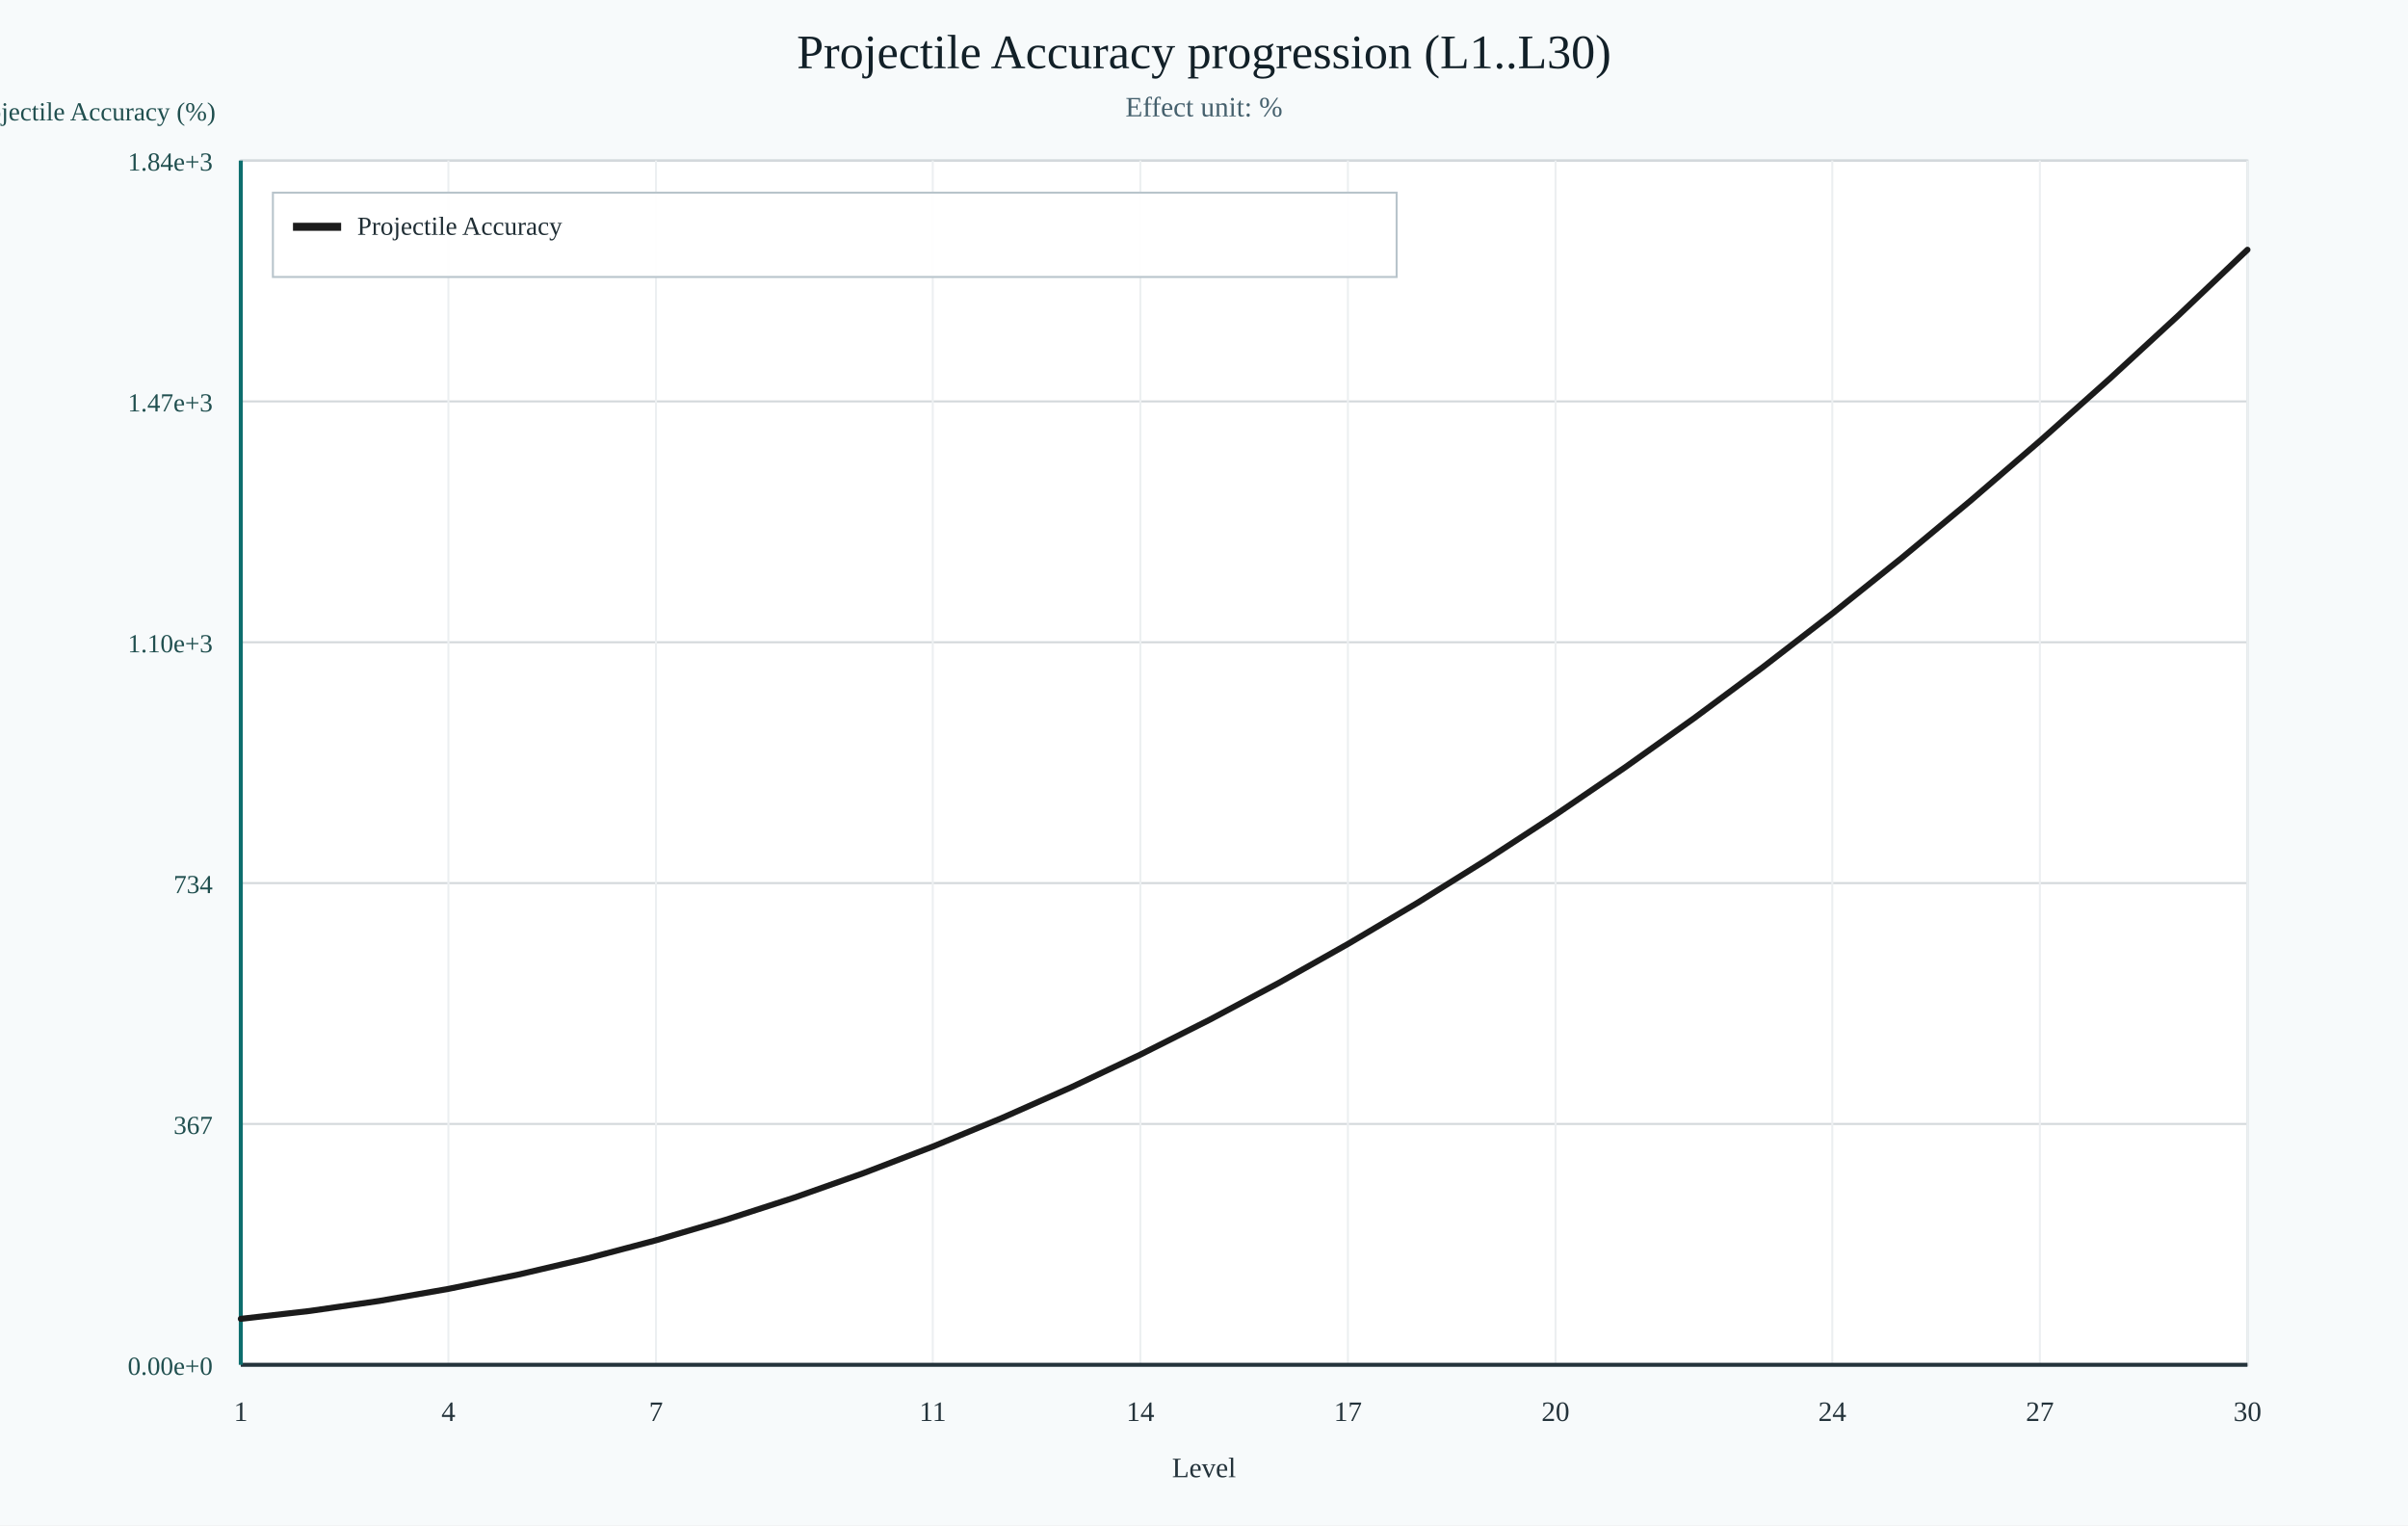
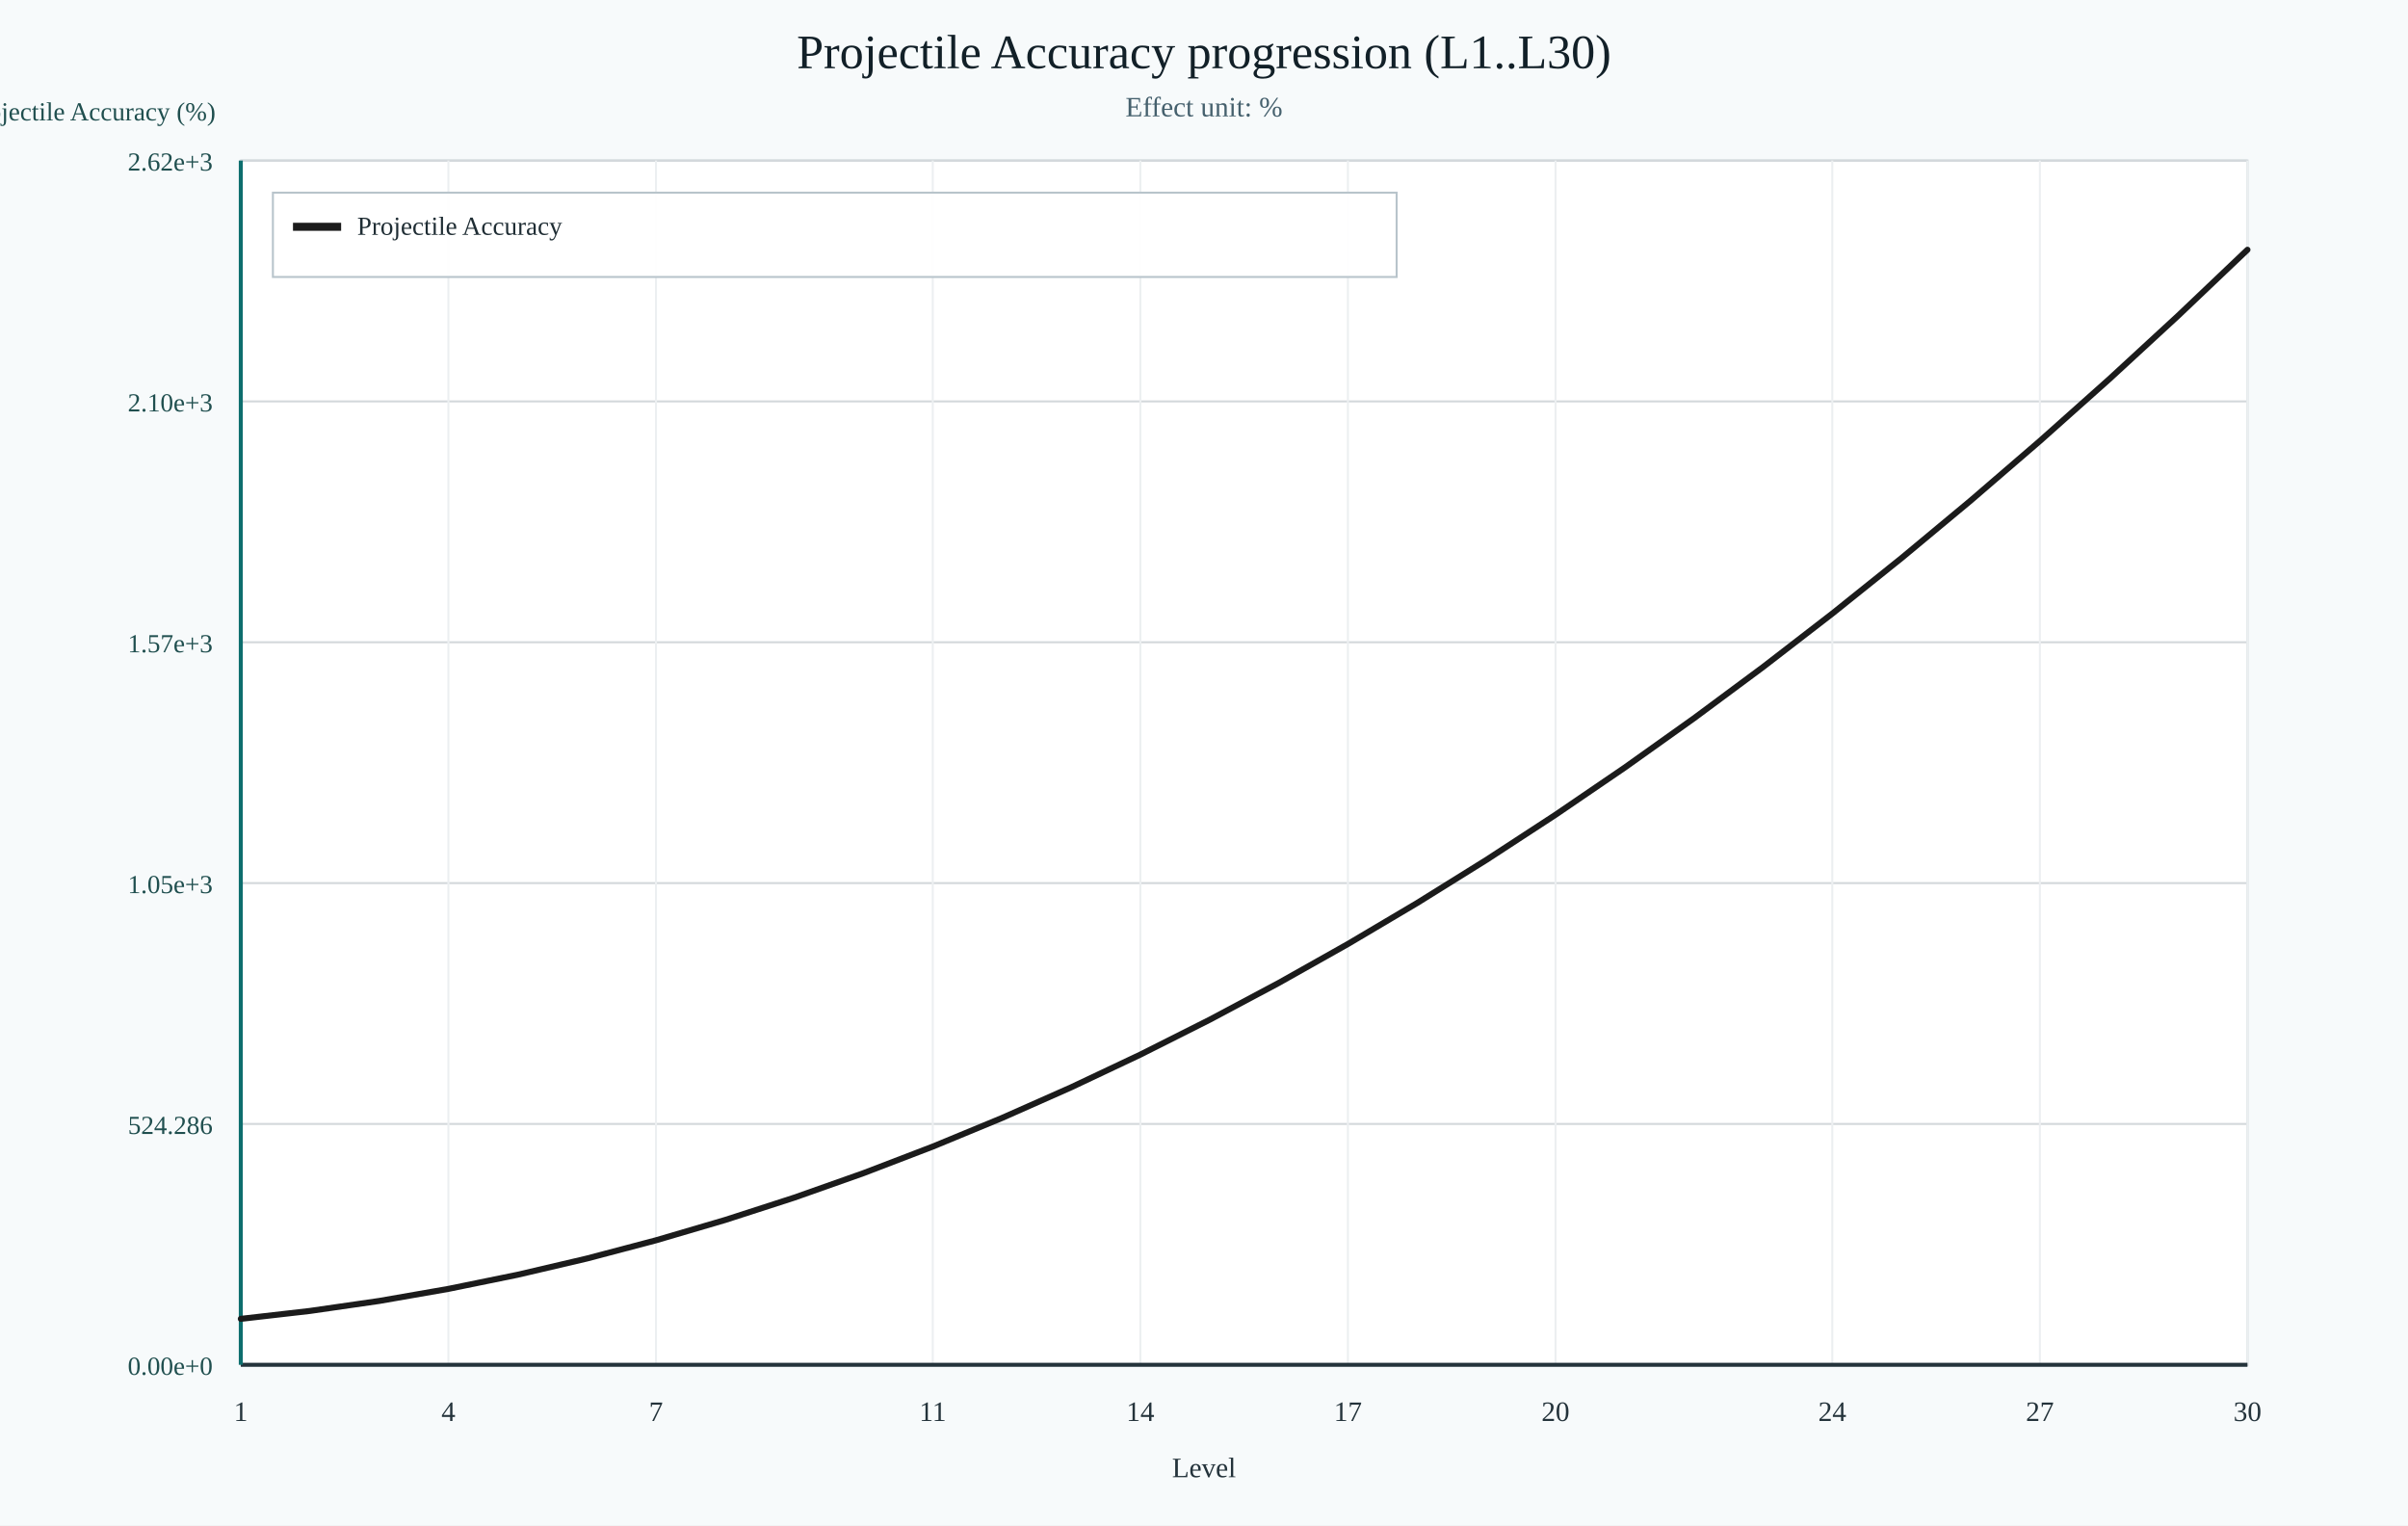
<svg xmlns="http://www.w3.org/2000/svg" width="1200" height="760" viewBox="0 0 1200 760">
  <rect x="0" y="0" width="1200" height="760" fill="#f7fafb" />
  <rect x="120" y="80" width="1000" height="600" fill="#ffffff" stroke="#cad3d8" />
  <line x1="120" y1="680.00" x2="1120" y2="680.00" stroke="#d3d8db" stroke-width="1" />
  <line x1="120" y1="560.00" x2="1120" y2="560.00" stroke="#d3d8db" stroke-width="1" />
  <line x1="120" y1="440.00" x2="1120" y2="440.00" stroke="#d3d8db" stroke-width="1" />
  <line x1="120" y1="320.00" x2="1120" y2="320.00" stroke="#d3d8db" stroke-width="1" />
  <line x1="120" y1="200.00" x2="1120" y2="200.00" stroke="#d3d8db" stroke-width="1" />
  <line x1="120" y1="80.00" x2="1120" y2="80.00" stroke="#d3d8db" stroke-width="1" />
  <line x1="120.00" y1="80" x2="120.00" y2="680" stroke="#eceff1" stroke-width="1" />
  <line x1="223.45" y1="80" x2="223.45" y2="680" stroke="#eceff1" stroke-width="1" />
  <line x1="326.90" y1="80" x2="326.90" y2="680" stroke="#eceff1" stroke-width="1" />
  <line x1="464.83" y1="80" x2="464.83" y2="680" stroke="#eceff1" stroke-width="1" />
  <line x1="568.28" y1="80" x2="568.28" y2="680" stroke="#eceff1" stroke-width="1" />
  <line x1="671.72" y1="80" x2="671.72" y2="680" stroke="#eceff1" stroke-width="1" />
  <line x1="775.17" y1="80" x2="775.17" y2="680" stroke="#eceff1" stroke-width="1" />
  <line x1="913.10" y1="80" x2="913.10" y2="680" stroke="#eceff1" stroke-width="1" />
  <line x1="1016.55" y1="80" x2="1016.55" y2="680" stroke="#eceff1" stroke-width="1" />
  <line x1="1120.00" y1="80" x2="1120.00" y2="680" stroke="#eceff1" stroke-width="1" />
  <line x1="120" y1="680" x2="1120" y2="680" stroke="#24333b" stroke-width="2" />
  <line x1="120" y1="80" x2="120" y2="680" stroke="#0d6e6e" stroke-width="2" />
  <path d="M 120.00 657.11 L 154.48 653.16 L 188.97 648.19 L 223.45 642.18 L 257.93 635.14 L 292.41 627.07 L 326.90 617.97 L 361.38 607.84 L 395.86 596.69 L 430.34 584.50 L 464.83 571.28 L 499.31 557.03 L 533.79 541.75 L 568.28 525.45 L 602.76 508.11 L 637.24 489.74 L 671.72 470.34 L 706.21 449.92 L 740.69 428.46 L 775.17 405.97 L 809.66 382.45 L 844.14 357.90 L 878.62 332.33 L 913.10 305.72 L 947.59 278.08 L 982.07 249.41 L 1016.55 219.72 L 1051.03 188.99 L 1085.52 157.23 L 1120.00 124.44" fill="none" stroke="#1b1b1b" stroke-width="3" stroke-linejoin="round" stroke-linecap="round" />
  <g>
    <rect x="136" y="96" width="560" height="42" fill="#ffffff" fill-opacity="0.92" stroke="#b8c4cb" />
    <g>
      <line x1="146" y1="113" x2="170" y2="113" stroke="#1b1b1b" stroke-width="4" />
      <text x="178" y="117" font-size="13" fill="#1f2d34">Projectile Accuracy</text>
    </g>
  </g>
  <text x="120.00" y="708" font-size="14" text-anchor="middle" fill="#24333b">1</text>
  <text x="223.45" y="708" font-size="14" text-anchor="middle" fill="#24333b">4</text>
  <text x="326.90" y="708" font-size="14" text-anchor="middle" fill="#24333b">7</text>
  <text x="464.83" y="708" font-size="14" text-anchor="middle" fill="#24333b">11</text>
  <text x="568.28" y="708" font-size="14" text-anchor="middle" fill="#24333b">14</text>
  <text x="671.72" y="708" font-size="14" text-anchor="middle" fill="#24333b">17</text>
  <text x="775.17" y="708" font-size="14" text-anchor="middle" fill="#24333b">20</text>
  <text x="913.10" y="708" font-size="14" text-anchor="middle" fill="#24333b">24</text>
  <text x="1016.55" y="708" font-size="14" text-anchor="middle" fill="#24333b">27</text>
  <text x="1120.00" y="708" font-size="14" text-anchor="middle" fill="#24333b">30</text>
  <text x="106" y="685.00" font-size="13" text-anchor="end" fill="#204f4f">0.00e+0</text>
-   <text x="106" y="565.00" font-size="13" text-anchor="end" fill="#204f4f">367</text>
-   <text x="106" y="445.00" font-size="13" text-anchor="end" fill="#204f4f">734</text>
-   <text x="106" y="325.00" font-size="13" text-anchor="end" fill="#204f4f">1.10e+3</text>
-   <text x="106" y="205.00" font-size="13" text-anchor="end" fill="#204f4f">1.47e+3</text>
-   <text x="106" y="85.00" font-size="13" text-anchor="end" fill="#204f4f">1.84e+3</text>
+   <text x="106" y="565.00" font-size="13" text-anchor="end" fill="#204f4f">524.286</text>
+   <text x="106" y="445.00" font-size="13" text-anchor="end" fill="#204f4f">1.05e+3</text>
+   <text x="106" y="325.00" font-size="13" text-anchor="end" fill="#204f4f">1.57e+3</text>
+   <text x="106" y="205.00" font-size="13" text-anchor="end" fill="#204f4f">2.10e+3</text>
+   <text x="106" y="85.00" font-size="13" text-anchor="end" fill="#204f4f">2.62e+3</text>
  <text x="600" y="34" font-size="24" text-anchor="middle" fill="#122028">Projectile Accuracy progression (L1..L30)</text>
  <text x="600" y="58" font-size="14" text-anchor="middle" fill="#45606d">Effect unit: %</text>
  <text x="600" y="736" font-size="14" text-anchor="middle" fill="#24333b">Level</text>
  <text x="45" y="60" font-size="13" text-anchor="middle" fill="#204f4f">Projectile Accuracy (%)</text>
</svg>
